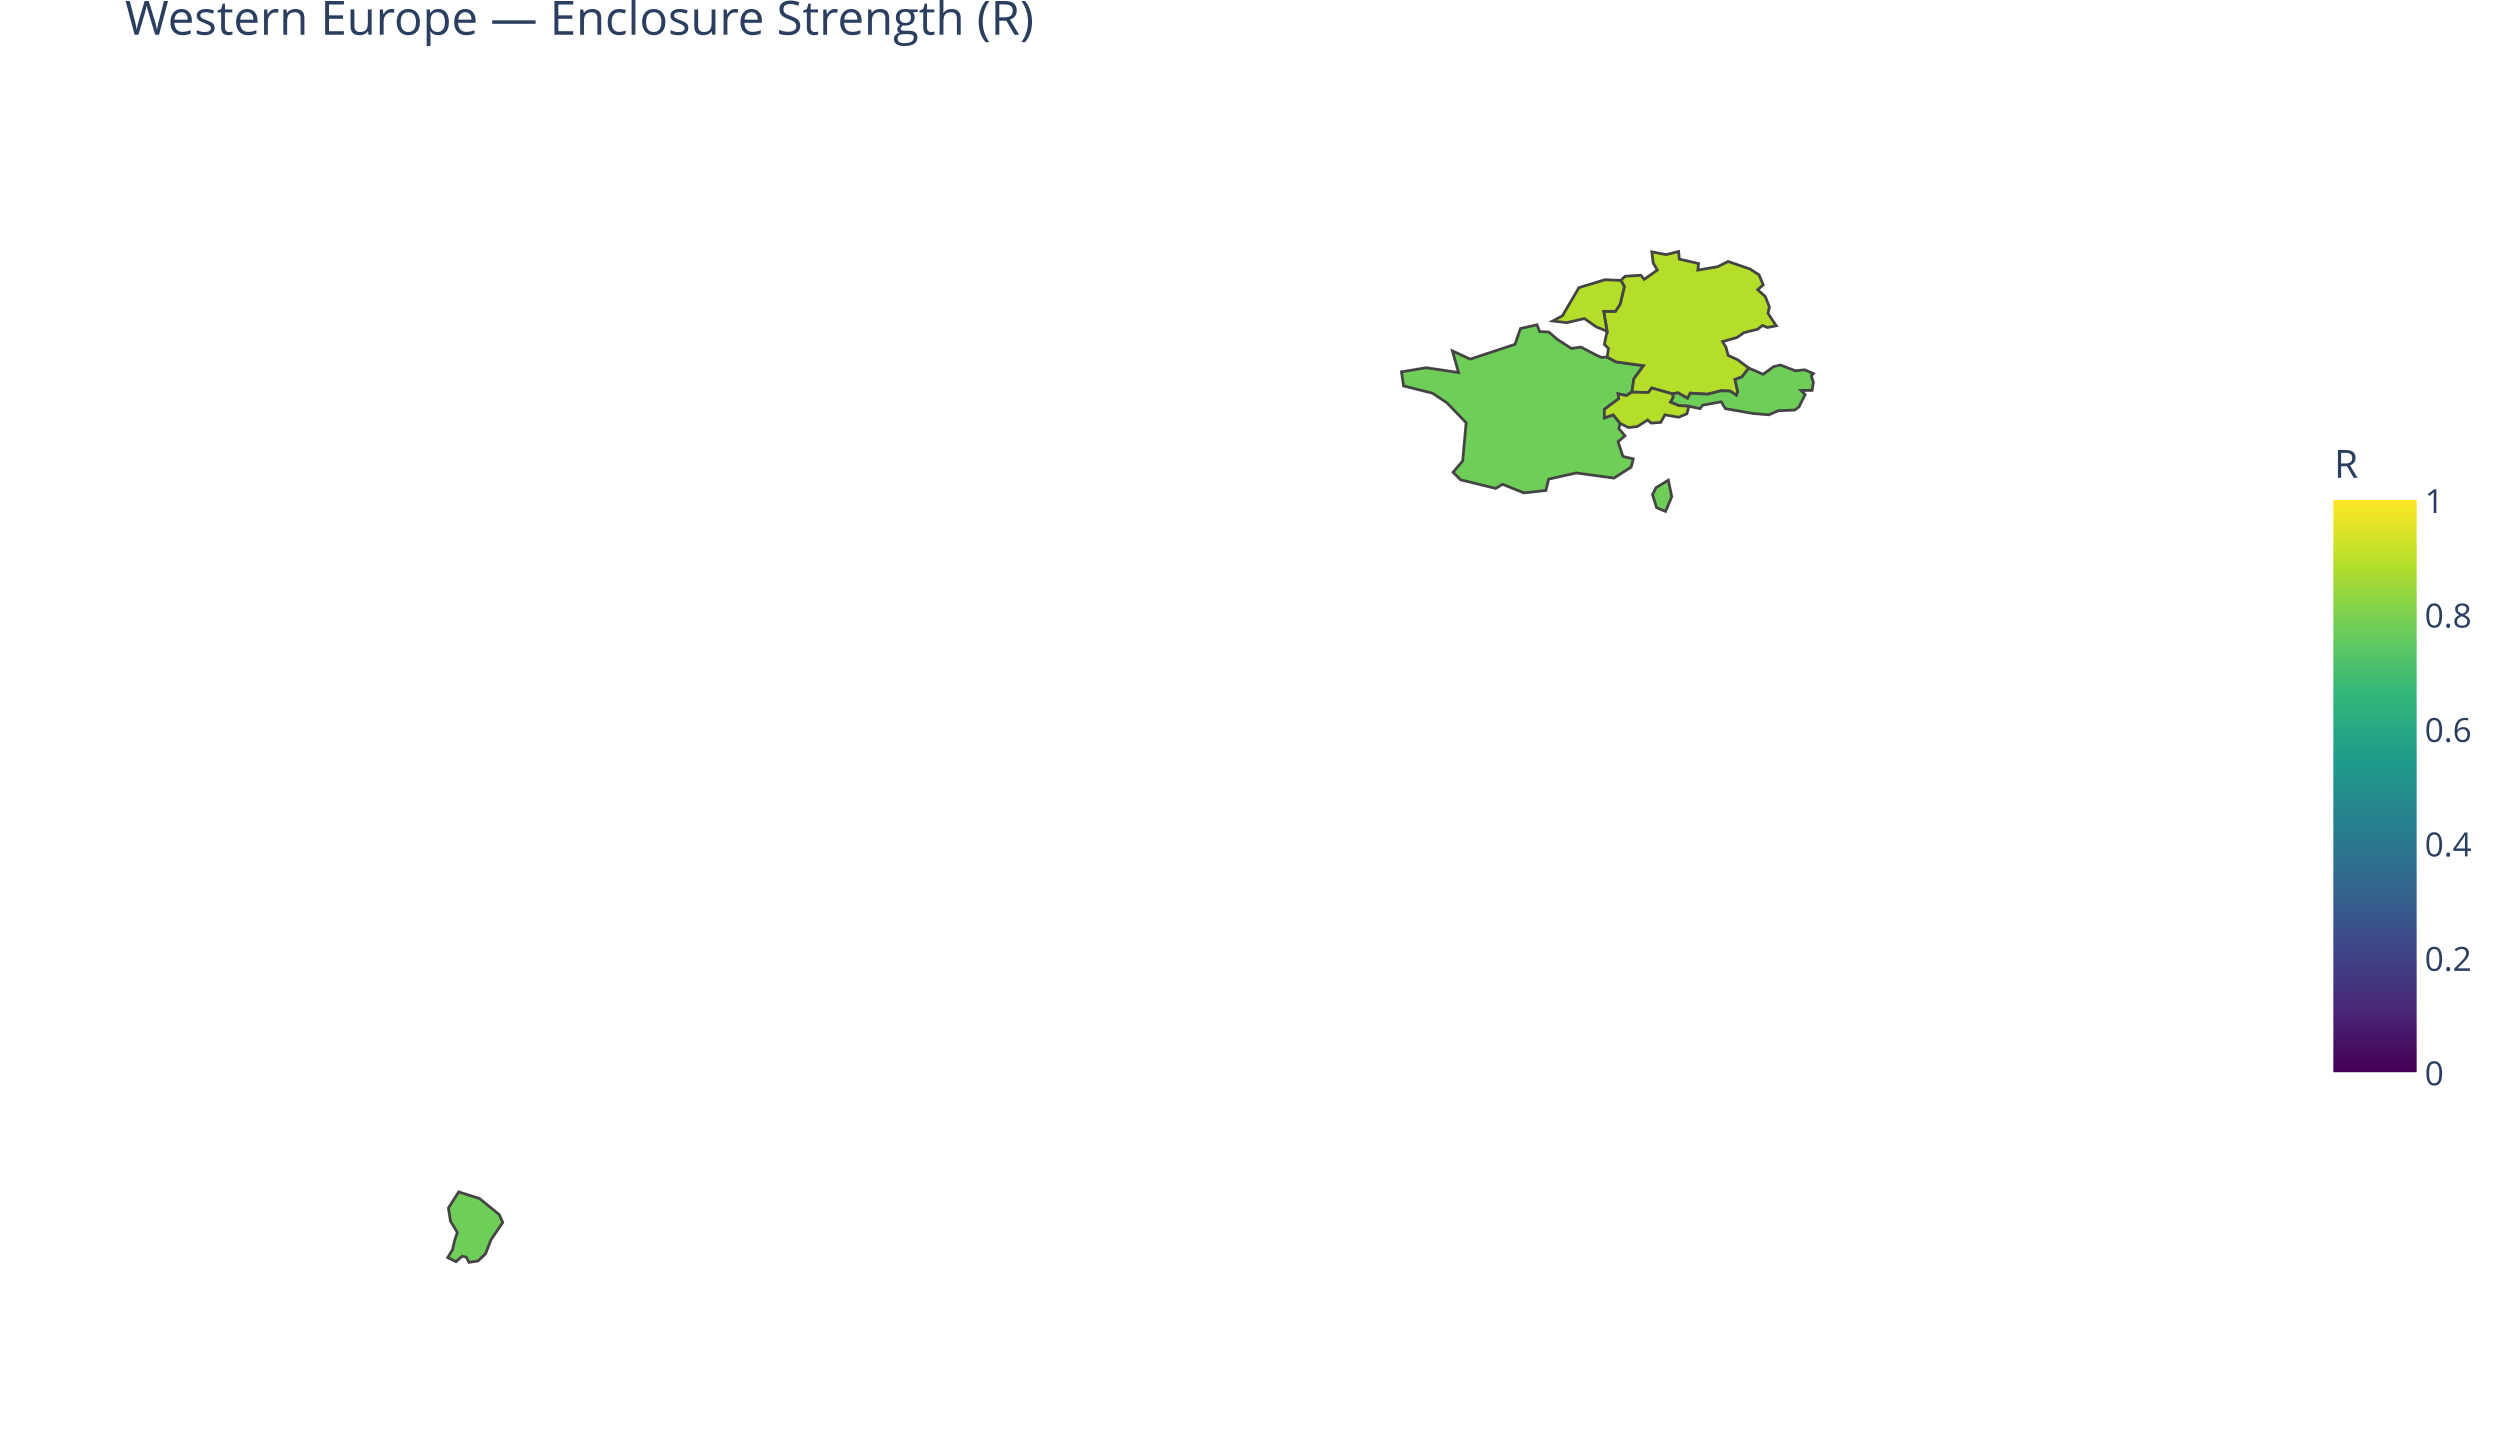
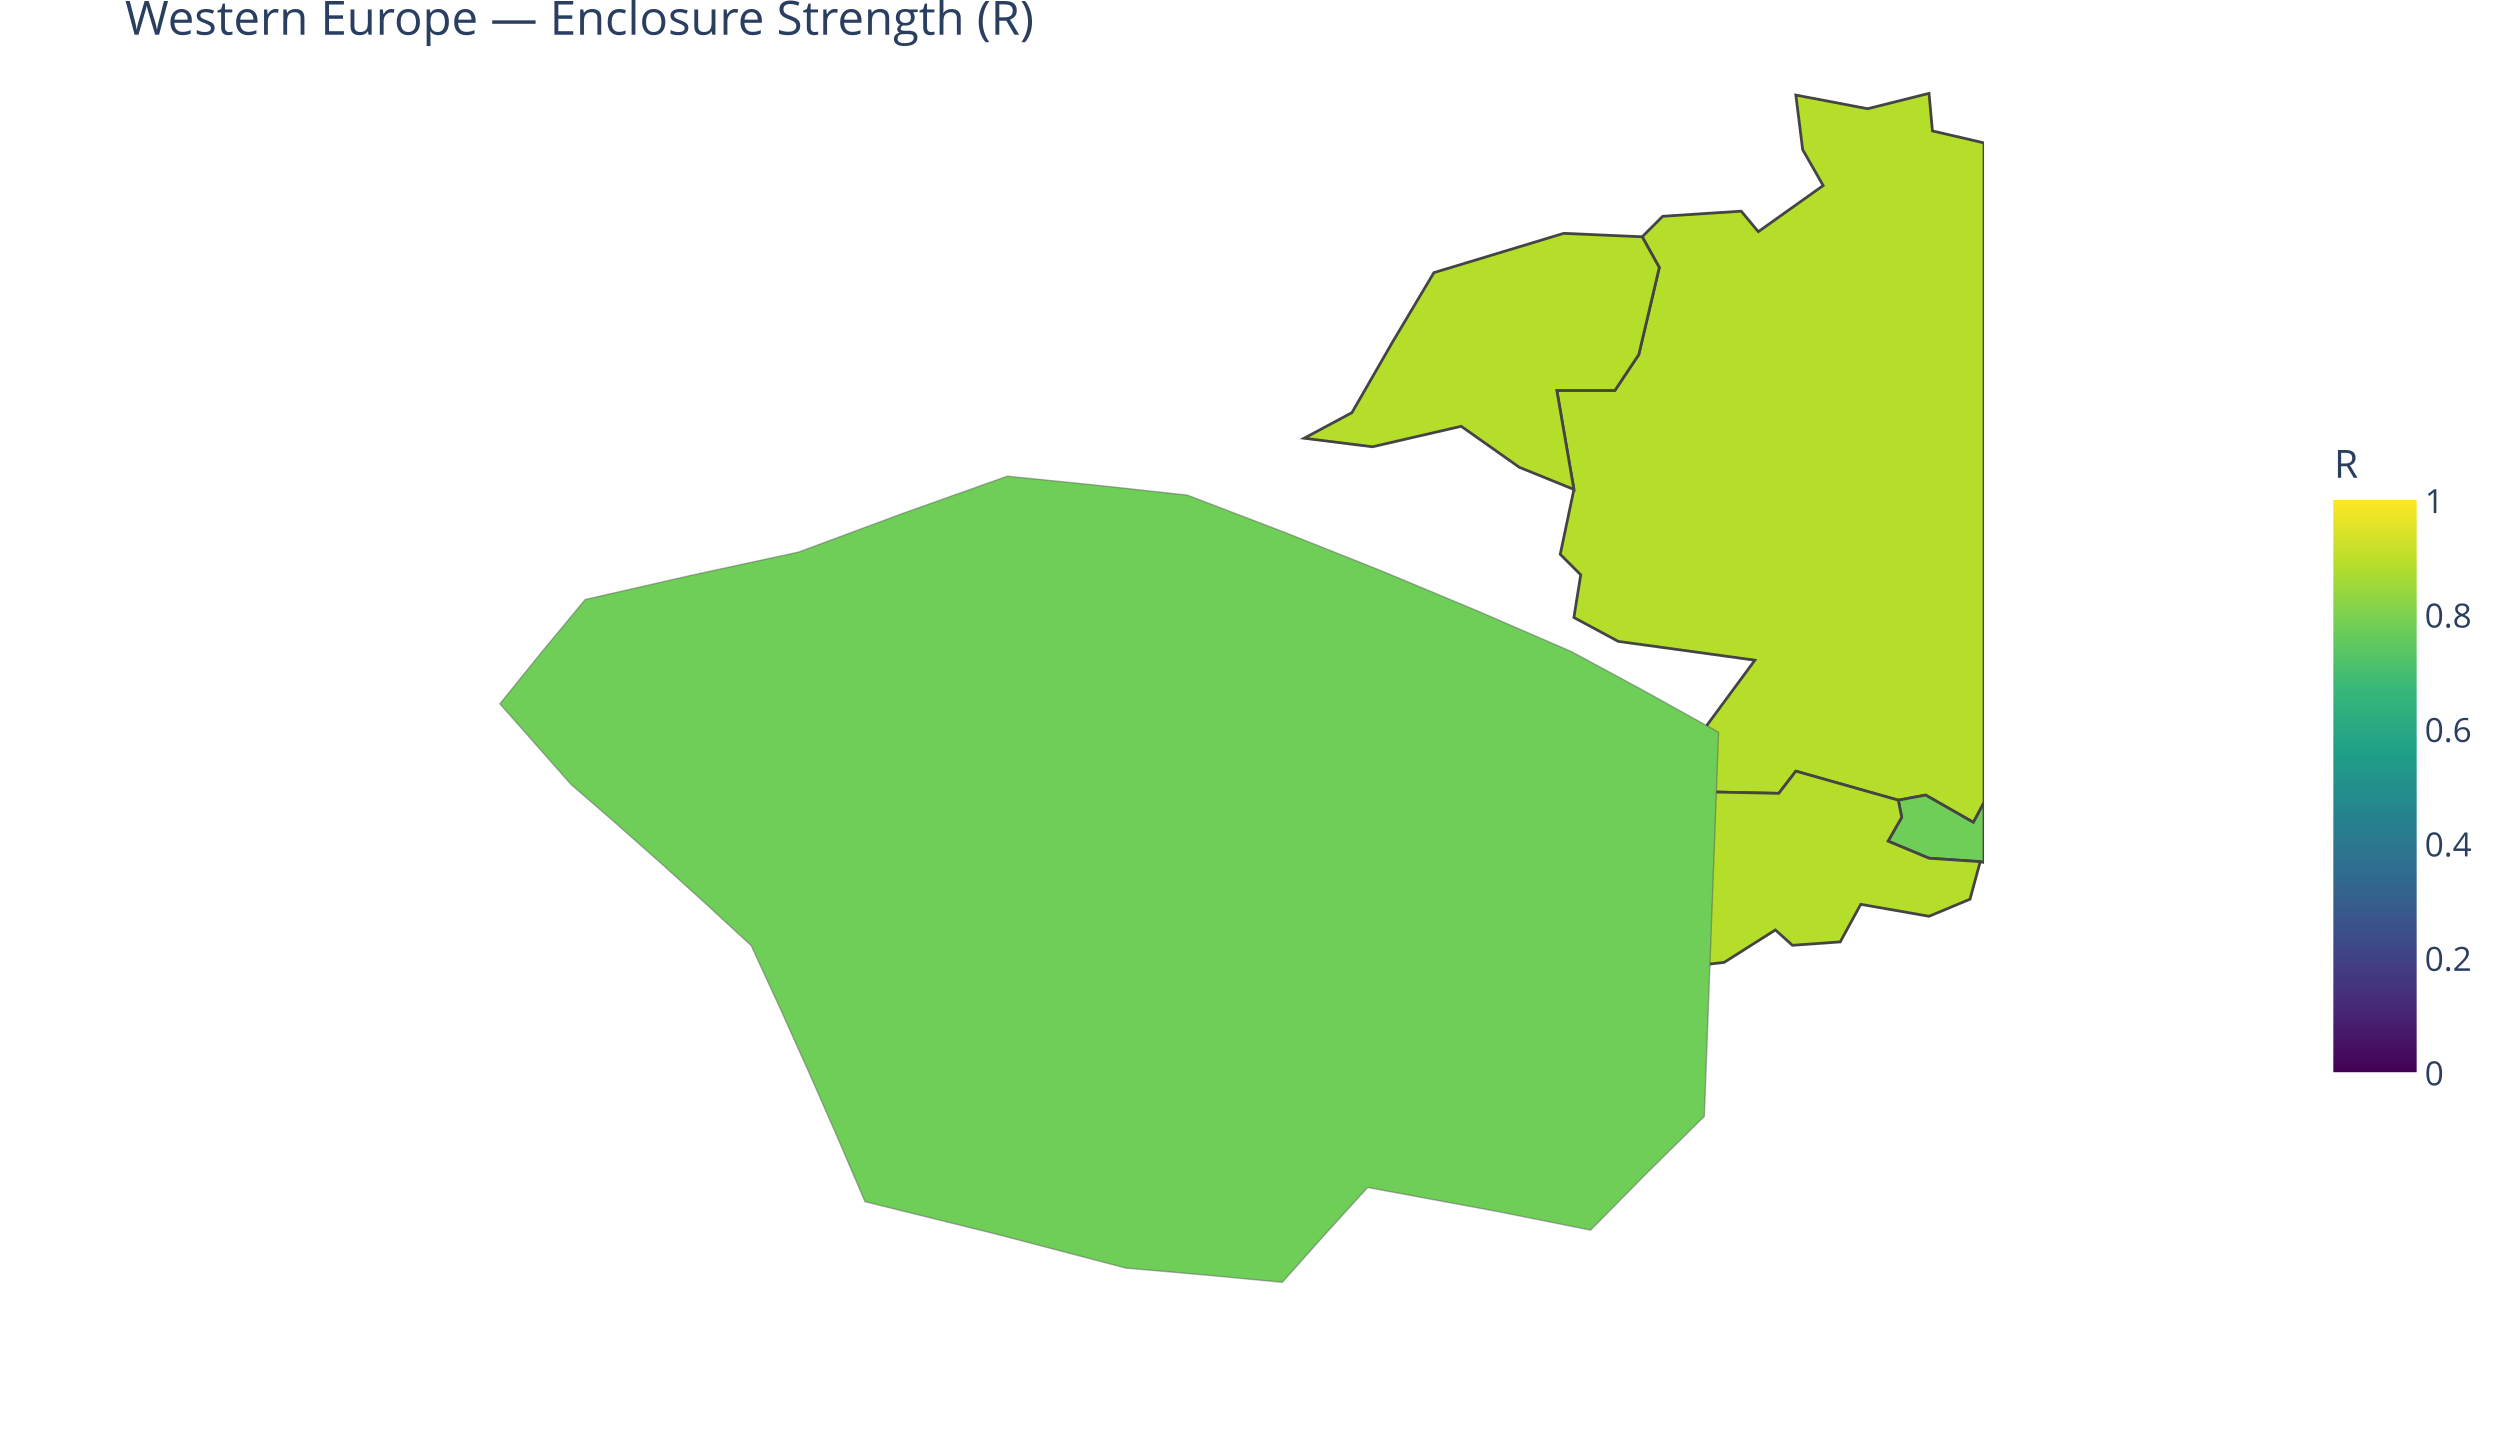
<svg xmlns="http://www.w3.org/2000/svg" class="main-svg" width="900" height="520" style="" viewBox="0 0 900 520">
  <rect x="0" y="0" width="900" height="520" style="fill: rgb(255, 255, 255); fill-opacity: 1;" />
-   <defs id="defs-c3a519">
+   <defs id="defs-4da2a5">
    <g class="clips">
-       <clipPath id="clipc3a519geo">
-         <rect x="0" y="69.002" width="814" height="406.996" />
+       <clipPath id="clip4da2a5geo">
+         <rect x="99.75" y="24.296" width="614.499" height="495.704" />
      </clipPath>
    </g>
    <g class="gradients">
-       <linearGradient x1="0" x2="0" y1="1" y2="0" id="gc3a519-cbcoloraxis">
+       <linearGradient x1="0" x2="0" y1="1" y2="0" id="g4da2a5-cbcoloraxis">
        <stop offset="0%" stop-color="rgb(68, 1, 84)" stop-opacity="1" />
        <stop offset="11.111%" stop-color="rgb(72, 40, 120)" stop-opacity="1" />
        <stop offset="22.222%" stop-color="rgb(62, 73, 137)" stop-opacity="1" />
        <stop offset="33.333%" stop-color="rgb(49, 104, 142)" stop-opacity="1" />
        <stop offset="44.444%" stop-color="rgb(38, 130, 142)" stop-opacity="1" />
        <stop offset="55.556%" stop-color="rgb(31, 158, 137)" stop-opacity="1" />
        <stop offset="66.667%" stop-color="rgb(53, 183, 121)" stop-opacity="1" />
        <stop offset="77.778%" stop-color="rgb(110, 206, 88)" stop-opacity="1" />
        <stop offset="88.889%" stop-color="rgb(181, 222, 43)" stop-opacity="1" />
        <stop offset="100%" stop-color="rgb(253, 231, 37)" stop-opacity="1" />
      </linearGradient>
    </g>
    <g class="patterns" />
  </defs>
  <g class="bglayer" />
  <g class="layer-below">
    <g class="imagelayer" />
    <g class="shapelayer" />
  </g>
  <g class="cartesianlayer" />
  <g class="polarlayer" />
  <g class="smithlayer" />
  <g class="ternarylayer" />
  <g class="geolayer">
-     <g class="geo geo" clip-path="url(#clipc3a519geo)">
+     <g class="geo geo" clip-path="url(#clip4da2a5geo)">
      <g class="layer bg">
-         <rect x="0" y="69.002" width="814" height="406.996" style="pointer-events: all; fill: rgb(255, 255, 255); fill-opacity: 1;" />
+         <rect x="99.75" y="24.296" width="614.499" height="495.704" style="pointer-events: all; fill: rgb(255, 255, 255); fill-opacity: 1;" />
      </g>
      <g class="layer backplot">
        <g class="choroplethlayer">
          <g class="trace choropleth">
-             <path class="choroplethlocation" fill="rgb(110, 206, 88)" d="M180.981,440.096L176.772,446.285L174.792,451.36L172.068,453.959L168.85,454.454L167.86,452.598L166.375,452.226L164.147,454.207L161.176,452.721L162.909,449.875L163.652,446.656L164.642,443.686L162.166,439.601L161.424,434.897L165.137,429.08L167.365,429.822L172.564,431.432L179.743,437.249ZM578.557,128.546L581.775,130.279L591.677,131.64L588.212,136.344L587.469,141.171L585.489,142.409L582.518,141.79L582.765,143.523L577.567,147.36L577.567,150.454L580.785,149.34L583.261,152.435L582.765,154.292L584.993,156.891L582.518,158.995L584.251,164.318L587.964,165.184L587.221,168.155L581.033,172.116L567.417,170.259L557.515,172.487L556.524,176.572L548.603,177.438L540.928,174.344L538.453,175.829L525.827,172.735L523.104,170.011L526.57,165.927L527.808,152.187L520.876,145.008L515.677,141.542L505.28,138.943L504.537,133.868L513.449,132.383L525.085,134.116L522.857,126.318L529.293,129.288L545.384,123.966L547.365,118.272L553.306,116.91L554.296,119.386L557.515,119.51L560.733,122.233L565.684,125.451L569.15,124.956L575.091,128.051L576.576,128.669ZM596.133,175.581L600.59,172.858L601.827,178.8L599.599,184.122L596.381,182.761L594.896,178.057Z" style="stroke: rgb(68, 68, 68); stroke-opacity: 1; stroke-width: 1px; opacity: 1;" />
-             <path class="choroplethlocation" fill="rgb(181, 222, 43)" d="M633.267,98.963L634.752,102.552L632.772,104.285L635.495,106.761L636.98,110.474L636.485,112.826L639.456,117.282L636.238,117.901L634.505,117.158L632.772,118.52L627.821,119.757L625.345,121.49L620.146,122.976L621.384,125.08L622.127,127.927L625.593,129.536L629.554,132.507L627.078,135.725L624.603,136.591L625.593,141.047L625.098,142.285L622.87,140.8L619.651,140.676L614.7,141.914L608.511,141.542L607.521,143.399L604.055,141.419L602.075,141.79L594.648,139.686L593.41,141.295L587.469,141.171L588.212,136.344L591.677,131.64L581.775,130.279L578.557,128.546L579.052,125.451L577.567,123.966L578.557,119.262L577.319,112.083L581.528,112.083L583.261,109.484L584.746,103.171L583.508,100.943L584.993,99.458L590.687,99.086L591.925,100.572L596.629,97.23L595.143,94.63L594.648,90.669L599.847,91.66L604.303,90.546L604.55,93.269L611.482,94.878L611.234,97.23L618.414,95.992L622.127,94.135L630.049,96.858Z" style="stroke: rgb(68, 68, 68); stroke-opacity: 1; stroke-width: 1px; opacity: 1;" />
-             <path class="choroplethlocation" fill="rgb(181, 222, 43)" d="M583.508,100.943L584.746,103.171L583.261,109.484L581.528,112.083L577.319,112.083L578.557,119.262L574.596,117.653L570.388,114.682L563.951,116.168L559,115.549L562.466,113.692L568.407,103.542L577.814,100.696Z" style="stroke: rgb(68, 68, 68); stroke-opacity: 1; stroke-width: 1px; opacity: 1;" />
-             <path class="choroplethlocation" fill="rgb(110, 206, 88)" d="M652.824,137.705L652.329,140.552L648.368,140.552L649.853,142.038L647.625,146.494L646.14,147.608L640.199,147.855L636.733,149.34L631.039,148.845L621.137,147.112L619.651,144.637L612.967,145.875L611.977,147.112L608.016,146.246L604.303,145.998L601.332,144.761L602.322,143.028L602.075,141.79L604.055,141.419L607.521,143.399L608.511,141.542L614.7,141.914L619.651,140.676L622.87,140.8L625.098,142.285L625.593,141.047L624.603,136.591L627.078,135.725L629.554,132.507L634.752,134.735L638.466,132.011L640.941,131.393L646.388,133.497L649.606,133.125L652.824,134.487L652.081,135.353Z" style="stroke: rgb(68, 68, 68); stroke-opacity: 1; stroke-width: 1px; opacity: 1;" />
-             <path class="choroplethlocation" fill="rgb(181, 222, 43)" d="M602.075,141.79L602.322,143.028L601.332,144.761L604.303,145.998L608.016,146.246L607.274,148.969L604.303,150.207L599.352,149.34L597.866,152.064L594.401,152.311L593.163,151.197L589.449,153.549L586.231,153.92L583.261,152.435L580.785,149.34L577.567,150.454L577.567,147.36L582.765,143.523L582.518,141.79L585.489,142.409L587.469,141.171L593.41,141.295L594.648,139.686Z" style="stroke: rgb(68, 68, 68); stroke-opacity: 1; stroke-width: 1px; opacity: 1;" />
+             <path class="choroplethlocation" fill="rgb(181, 222, 43)" d="M714.25,288.89L710.427,296.057L693.217,286.223L683.383,288.067L646.506,277.618L640.359,285.608L610.857,284.994L614.545,261.023L631.754,237.667L582.584,230.906L566.604,222.302L569.062,206.936L561.687,199.56L566.604,176.204L560.457,140.556L581.355,140.556L589.96,127.649L597.335,96.303L591.189,85.239L598.564,77.864L626.837,76.02L632.984,83.395L656.34,66.8L648.964,53.893L646.506,34.225L672.32,39.142L694.447,33.61L695.676,47.132L714.25,51.444L714.25,288.89Z" style="stroke: rgb(68, 68, 68); stroke-opacity: 1; stroke-width: 1px; opacity: 1;" />
+             <path class="choroplethlocation" fill="rgb(181, 222, 43)" d="M591.189,85.239L597.335,96.303L589.96,127.649L581.355,140.556L560.457,140.556L566.604,176.204L546.936,168.214L526.038,153.463L494.078,160.839L469.492,157.766L486.702,148.546L501.207,123.319L516.204,98.147L562.916,84.01Z" style="stroke: rgb(68, 68, 68); stroke-opacity: 1; stroke-width: 1px; opacity: 1;" />
+             <path class="choroplethlocation" fill="rgb(110, 206, 88)" d="M714.25,310.492L712.885,310.194L694.447,308.964L679.696,302.818L684.613,294.213L683.383,288.067L693.217,286.223L710.427,296.057L714.25,288.89L714.25,310.492Z" style="stroke: rgb(68, 68, 68); stroke-opacity: 1; stroke-width: 1px; opacity: 1;" />
+             <path class="choroplethlocation" fill="rgb(181, 222, 43)" d="M683.383,288.067L684.613,294.213L679.696,302.818L694.447,308.964L712.885,310.194L709.198,323.715L694.447,329.862L669.861,325.559L662.486,339.081L645.276,340.31L639.13,334.779L620.691,346.457L604.711,348.301L589.96,340.925L577.667,325.559L561.687,331.091L561.687,315.725L587.501,296.672L586.272,288.067L601.023,291.14L610.857,284.994L640.359,285.608L646.506,277.618Z" style="stroke: rgb(68, 68, 68); stroke-opacity: 1; stroke-width: 1px; opacity: 1;" />
            <path class="choroplethlocation" fill="rgb(68, 1, 84)" style="stroke: rgb(68, 68, 68); stroke-opacity: 1; stroke-width: 1px; opacity: 1;" />
            <path class="choroplethlocation" fill="rgb(68, 1, 84)" style="stroke: rgb(68, 68, 68); stroke-opacity: 1; stroke-width: 1px; opacity: 1;" />
          </g>
        </g>
      </g>
      <g class="layer frontplot">
-         <g class="scatterlayer" />
+         <g class="scatterlayer">
+           <g class="trace scattergeo" style="opacity: 1;">
+             <path class="js-line" d="M179.951,253.37L195.145,234.561L210.68,215.813L248.891,207.091L287.501,198.741L324.739,184.907L362.615,171.427L395.12,174.71L427.486,178.256L462.777,191.759L497.478,205.57L531.917,219.933L565.763,234.591L592.447,249.013L618.684,263.612L613.563,401.89L592.873,422.322L572.592,442.861L538.449,436.033L492.357,427.497L476.868,444.538L461.628,461.64L433.494,458.978L405.293,456.518L358.614,444.287L311.401,432.618L301.51,409.533L291.392,386.472L281.035,363.439L270.429,340.433L254.593,325.823L238.507,311.278L222.165,296.8L205.558,282.391Z" style="stroke-miterlimit: 2; fill: rgb(110, 206, 88); stroke: rgb(80, 80, 80); stroke-opacity: 0.45; stroke-width: 0.5px; fill-opacity: 1;" />
+           </g>
+         </g>
      </g>
    </g>
  </g>
  <g class="funnelarealayer" />
  <g class="pielayer" />
  <g class="iciclelayer" />
  <g class="treemaplayer" />
  <g class="sunburstlayer" />
  <g class="glimages" />
-   <defs id="topdefs-c3a519">
+   <defs id="topdefs-4da2a5">
    <g class="clips" />
  </defs>
  <g class="layer-above">
    <g class="imagelayer" />
    <g class="shapelayer" />
  </g>
  <g class="infolayer">
    <g class="cbcoloraxis colorbar" transform="translate(0,25)">
      <rect class="cbbg" x="830" y="124" width="69.641" height="248" style="fill: rgb(0, 0, 0); fill-opacity: 0; stroke: rgb(68, 68, 68); stroke-opacity: 1; stroke-width: 0;" />
      <g class="cbfills" transform="translate(0,155)">
-         <rect class="cbfill gradient_filled" x="840" y="0" width="30" height="206" style="fill: url('#gc3a519-cbcoloraxis');" />
+         <rect class="cbfill gradient_filled" x="840" y="0" width="30" height="206" style="fill: url('#g4da2a5-cbcoloraxis');" />
      </g>
      <g class="cblines" transform="translate(0,155)" />
      <g class="cbaxis crisp" transform="translate(0,-25)">
        <g class="ycbcoloraxistick">
          <text text-anchor="start" x="872.9" y="4.2" transform="translate(0,386.5)" style="font-family: 'Open Sans', verdana, arial, sans-serif; font-size: 12px; fill: rgb(42, 63, 95); fill-opacity: 1; white-space: pre; opacity: 1;">0</text>
        </g>
        <g class="ycbcoloraxistick">
          <text text-anchor="start" x="872.9" y="4.2" style="font-family: 'Open Sans', verdana, arial, sans-serif; font-size: 12px; fill: rgb(42, 63, 95); fill-opacity: 1; white-space: pre; opacity: 1;" transform="translate(0,345.3)">0.2</text>
        </g>
        <g class="ycbcoloraxistick">
          <text text-anchor="start" x="872.9" y="4.2" style="font-family: 'Open Sans', verdana, arial, sans-serif; font-size: 12px; fill: rgb(42, 63, 95); fill-opacity: 1; white-space: pre; opacity: 1;" transform="translate(0,304.1)">0.4</text>
        </g>
        <g class="ycbcoloraxistick">
          <text text-anchor="start" x="872.9" y="4.2" style="font-family: 'Open Sans', verdana, arial, sans-serif; font-size: 12px; fill: rgb(42, 63, 95); fill-opacity: 1; white-space: pre; opacity: 1;" transform="translate(0,262.9)">0.6</text>
        </g>
        <g class="ycbcoloraxistick">
          <text text-anchor="start" x="872.9" y="4.2" style="font-family: 'Open Sans', verdana, arial, sans-serif; font-size: 12px; fill: rgb(42, 63, 95); fill-opacity: 1; white-space: pre; opacity: 1;" transform="translate(0,221.7)">0.8</text>
        </g>
        <g class="ycbcoloraxistick">
          <text text-anchor="start" x="872.9" y="4.2" style="font-family: 'Open Sans', verdana, arial, sans-serif; font-size: 12px; fill: rgb(42, 63, 95); fill-opacity: 1; white-space: pre; opacity: 1;" transform="translate(0,180.5)">1</text>
        </g>
      </g>
      <g class="cbtitleunshift" transform="translate(0,-25)">
        <g class="cbtitle" transform="">
          <text class="ycbcoloraxistitle" x="840.28" y="172" text-anchor="start" style="font-family: 'Open Sans', verdana, arial, sans-serif; font-size: 14px; fill: rgb(42, 63, 95); opacity: 1; font-weight: normal; white-space: pre;">R</text>
        </g>
      </g>
      <rect class="cboutline" x="840" y="156" width="30" height="206" style="stroke: rgb(68, 68, 68); stroke-opacity: 1; fill: none; stroke-width: 0;" />
    </g>
    <g class="g-gtitle">
      <text class="gtitle" x="45" y="12.5" text-anchor="start" dy="0em" style="font-family: 'Open Sans', verdana, arial, sans-serif; font-size: 17px; fill: rgb(42, 63, 95); opacity: 1; font-weight: normal; white-space: pre;">Western Europe — Enclosure Strength (R)</text>
    </g>
  </g>
</svg>
